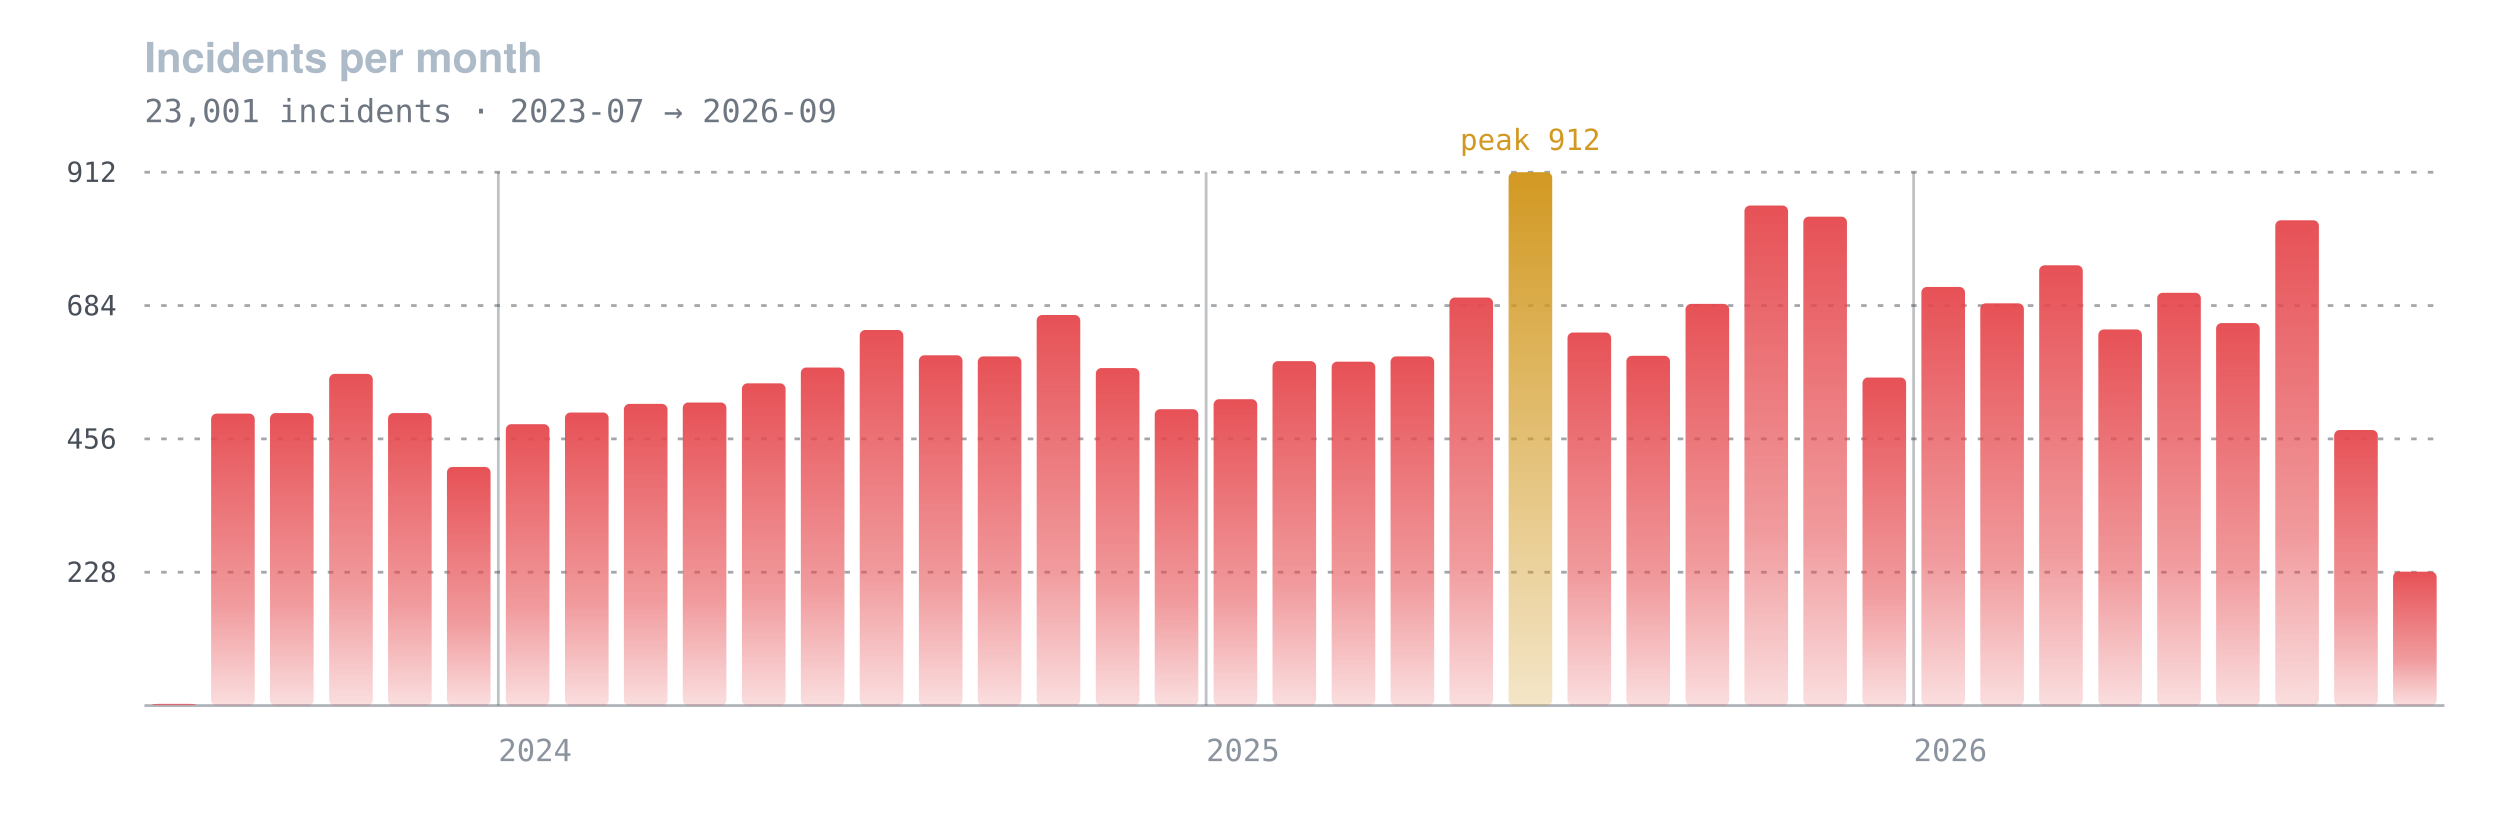
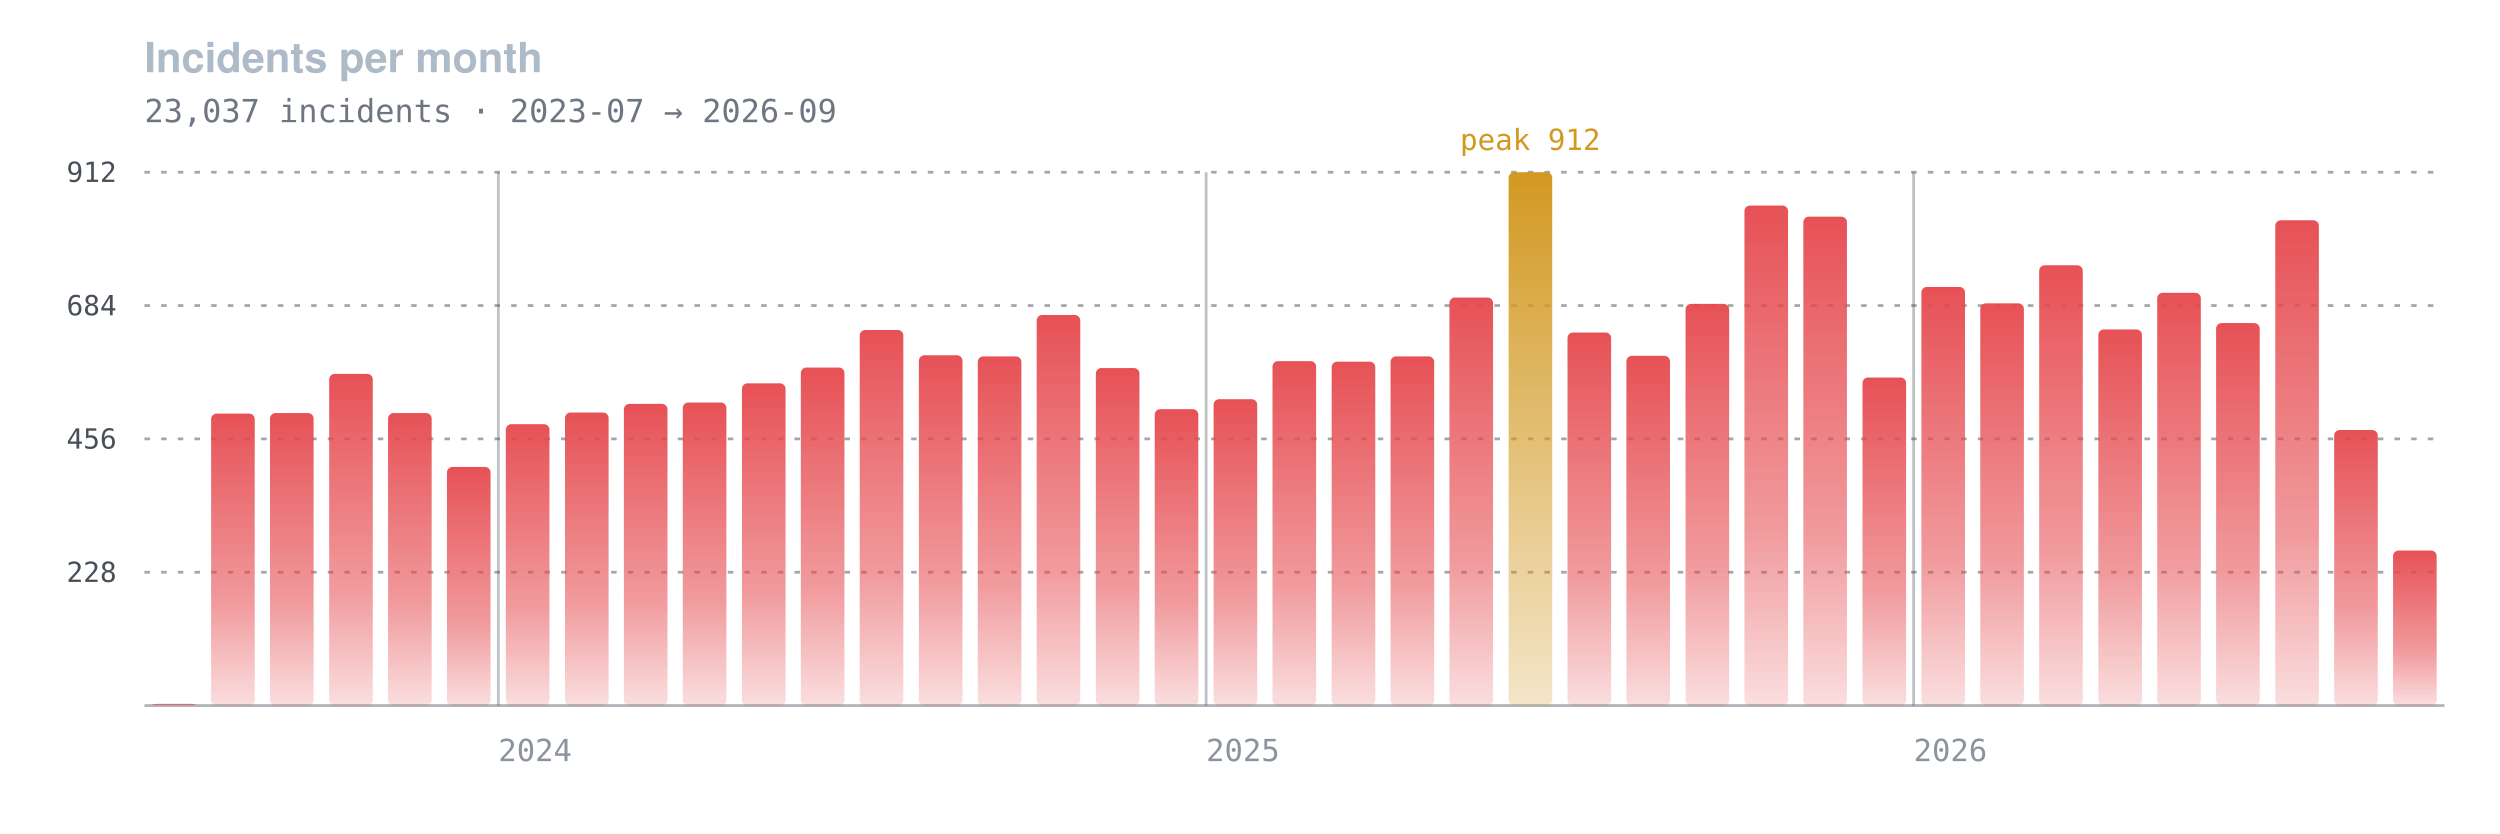
<svg xmlns="http://www.w3.org/2000/svg" viewBox="0 0 900 300" width="900" height="300" role="img">
  <defs>
    <linearGradient id="bg" x1="0" y1="0" x2="0" y2="1">
      <stop offset="0%" stop-color="#e5484d" stop-opacity="0.95" />
      <stop offset="65%" stop-color="#e5484d" stop-opacity="0.55" />
      <stop offset="100%" stop-color="#e5484d" stop-opacity="0.18" />
    </linearGradient>
    <linearGradient id="pk" x1="0" y1="0" x2="0" y2="1">
      <stop offset="0%" stop-color="#d29922" stop-opacity="1" />
      <stop offset="100%" stop-color="#d29922" stop-opacity="0.25" />
    </linearGradient>
  </defs>
  <text x="52" y="26" fill="#adbac7" font-size="15" font-family="-apple-system,BlinkMacSystemFont,Segoe UI,Helvetica,Arial,sans-serif" font-weight="600">Incidents per month</text>
-   <text x="52" y="44" fill="#6e7681" font-size="11.5" font-family="ui-monospace,SFMono-Regular,Menlo,Consolas,monospace">23,001 incidents · 2023-07 → 2026-09</text>
+   <text x="52" y="44" fill="#6e7681" font-size="11.5" font-family="ui-monospace,SFMono-Regular,Menlo,Consolas,monospace">23,037 incidents · 2023-07 → 2026-09</text>
  <line x1="52" y1="206.0" x2="880" y2="206.0" stroke="#484f58" stroke-width="1" stroke-dasharray="2 4" opacity="0.5" />
  <text x="42" y="209.5" fill="#484f58" font-size="10" font-family="ui-monospace,SFMono-Regular,Menlo,Consolas,monospace" text-anchor="end">228</text>
  <line x1="52" y1="158.0" x2="880" y2="158.0" stroke="#484f58" stroke-width="1" stroke-dasharray="2 4" opacity="0.5" />
  <text x="42" y="161.5" fill="#484f58" font-size="10" font-family="ui-monospace,SFMono-Regular,Menlo,Consolas,monospace" text-anchor="end">456</text>
  <line x1="52" y1="110.0" x2="880" y2="110.0" stroke="#484f58" stroke-width="1" stroke-dasharray="2 4" opacity="0.5" />
  <text x="42" y="113.5" fill="#484f58" font-size="10" font-family="ui-monospace,SFMono-Regular,Menlo,Consolas,monospace" text-anchor="end">684</text>
  <line x1="52" y1="62.0" x2="880" y2="62.0" stroke="#484f58" stroke-width="1" stroke-dasharray="2 4" opacity="0.5" />
  <text x="42" y="65.5" fill="#484f58" font-size="10" font-family="ui-monospace,SFMono-Regular,Menlo,Consolas,monospace" text-anchor="end">912</text>
  <line x1="52" y1="254" x2="880" y2="254" stroke="#6e7681" stroke-width="1" opacity="0.55" />
  <rect x="54.8" y="253.4" width="15.7" height="0.6" rx="2" fill="url(#bg)" />
  <rect x="76.0" y="148.9" width="15.7" height="105.1" rx="2" fill="url(#bg)" />
  <rect x="97.2" y="148.7" width="15.7" height="105.3" rx="2" fill="url(#bg)" />
  <rect x="118.5" y="134.6" width="15.7" height="119.4" rx="2" fill="url(#bg)" />
  <rect x="139.7" y="148.7" width="15.7" height="105.3" rx="2" fill="url(#bg)" />
  <rect x="160.9" y="168.1" width="15.7" height="85.9" rx="2" fill="url(#bg)" />
  <rect x="182.1" y="152.7" width="15.7" height="101.3" rx="2" fill="url(#bg)" />
  <line x1="179.4" y1="62" x2="179.4" y2="254" stroke="#484f58" stroke-width="1" opacity="0.35" />
  <text x="179.4" y="274" fill="#8b949e" font-size="11" font-family="ui-monospace,SFMono-Regular,Menlo,Consolas,monospace">2024</text>
  <rect x="203.4" y="148.5" width="15.7" height="105.5" rx="2" fill="url(#bg)" />
  <rect x="224.6" y="145.4" width="15.7" height="108.6" rx="2" fill="url(#bg)" />
  <rect x="245.8" y="144.9" width="15.7" height="109.1" rx="2" fill="url(#bg)" />
  <rect x="267.1" y="138.0" width="15.7" height="116.0" rx="2" fill="url(#bg)" />
  <rect x="288.3" y="132.3" width="15.7" height="121.7" rx="2" fill="url(#bg)" />
  <rect x="309.5" y="118.8" width="15.7" height="135.2" rx="2" fill="url(#bg)" />
  <rect x="330.8" y="127.9" width="15.7" height="126.1" rx="2" fill="url(#bg)" />
  <rect x="352.0" y="128.3" width="15.7" height="125.7" rx="2" fill="url(#bg)" />
  <rect x="373.2" y="113.4" width="15.7" height="140.6" rx="2" fill="url(#bg)" />
  <rect x="394.5" y="132.5" width="15.7" height="121.5" rx="2" fill="url(#bg)" />
  <rect x="415.7" y="147.3" width="15.7" height="106.7" rx="2" fill="url(#bg)" />
  <rect x="436.9" y="143.7" width="15.7" height="110.3" rx="2" fill="url(#bg)" />
  <line x1="434.2" y1="62" x2="434.2" y2="254" stroke="#484f58" stroke-width="1" opacity="0.35" />
  <text x="434.2" y="274" fill="#8b949e" font-size="11" font-family="ui-monospace,SFMono-Regular,Menlo,Consolas,monospace">2025</text>
  <rect x="458.1" y="130.0" width="15.7" height="124.0" rx="2" fill="url(#bg)" />
  <rect x="479.4" y="130.2" width="15.7" height="123.8" rx="2" fill="url(#bg)" />
  <rect x="500.6" y="128.3" width="15.7" height="125.7" rx="2" fill="url(#bg)" />
  <rect x="521.8" y="107.1" width="15.7" height="146.9" rx="2" fill="url(#bg)" />
  <rect x="543.1" y="62.0" width="15.7" height="192.0" rx="2" fill="url(#pk)" />
  <rect x="564.3" y="119.7" width="15.7" height="134.3" rx="2" fill="url(#bg)" />
  <rect x="585.5" y="128.1" width="15.7" height="125.9" rx="2" fill="url(#bg)" />
  <rect x="606.8" y="109.4" width="15.7" height="144.6" rx="2" fill="url(#bg)" />
  <rect x="628.0" y="74.0" width="15.7" height="180.0" rx="2" fill="url(#bg)" />
  <rect x="649.2" y="78.0" width="15.7" height="176.0" rx="2" fill="url(#bg)" />
  <rect x="670.5" y="135.9" width="15.7" height="118.1" rx="2" fill="url(#bg)" />
  <rect x="691.7" y="103.3" width="15.7" height="150.7" rx="2" fill="url(#bg)" />
  <line x1="688.9" y1="62" x2="688.9" y2="254" stroke="#484f58" stroke-width="1" opacity="0.35" />
  <text x="688.9" y="274" fill="#8b949e" font-size="11" font-family="ui-monospace,SFMono-Regular,Menlo,Consolas,monospace">2026</text>
  <rect x="712.9" y="109.2" width="15.7" height="144.8" rx="2" fill="url(#bg)" />
  <rect x="734.1" y="95.5" width="15.7" height="158.5" rx="2" fill="url(#bg)" />
  <rect x="755.4" y="118.6" width="15.7" height="135.4" rx="2" fill="url(#bg)" />
  <rect x="776.6" y="105.4" width="15.7" height="148.6" rx="2" fill="url(#bg)" />
  <rect x="797.8" y="116.3" width="15.7" height="137.7" rx="2" fill="url(#bg)" />
  <rect x="819.1" y="79.3" width="15.7" height="174.7" rx="2" fill="url(#bg)" />
  <rect x="840.3" y="154.8" width="15.7" height="99.2" rx="2" fill="url(#bg)" />
-   <rect x="861.5" y="205.8" width="15.7" height="48.2" rx="2" fill="url(#bg)" />
+   <rect x="861.5" y="198.2" width="15.7" height="55.8" rx="2" fill="url(#bg)" />
  <text x="550.9" y="54.0" fill="#d29922" font-size="10.5" font-family="ui-monospace,SFMono-Regular,Menlo,Consolas,monospace" text-anchor="middle">peak 912</text>
</svg>
